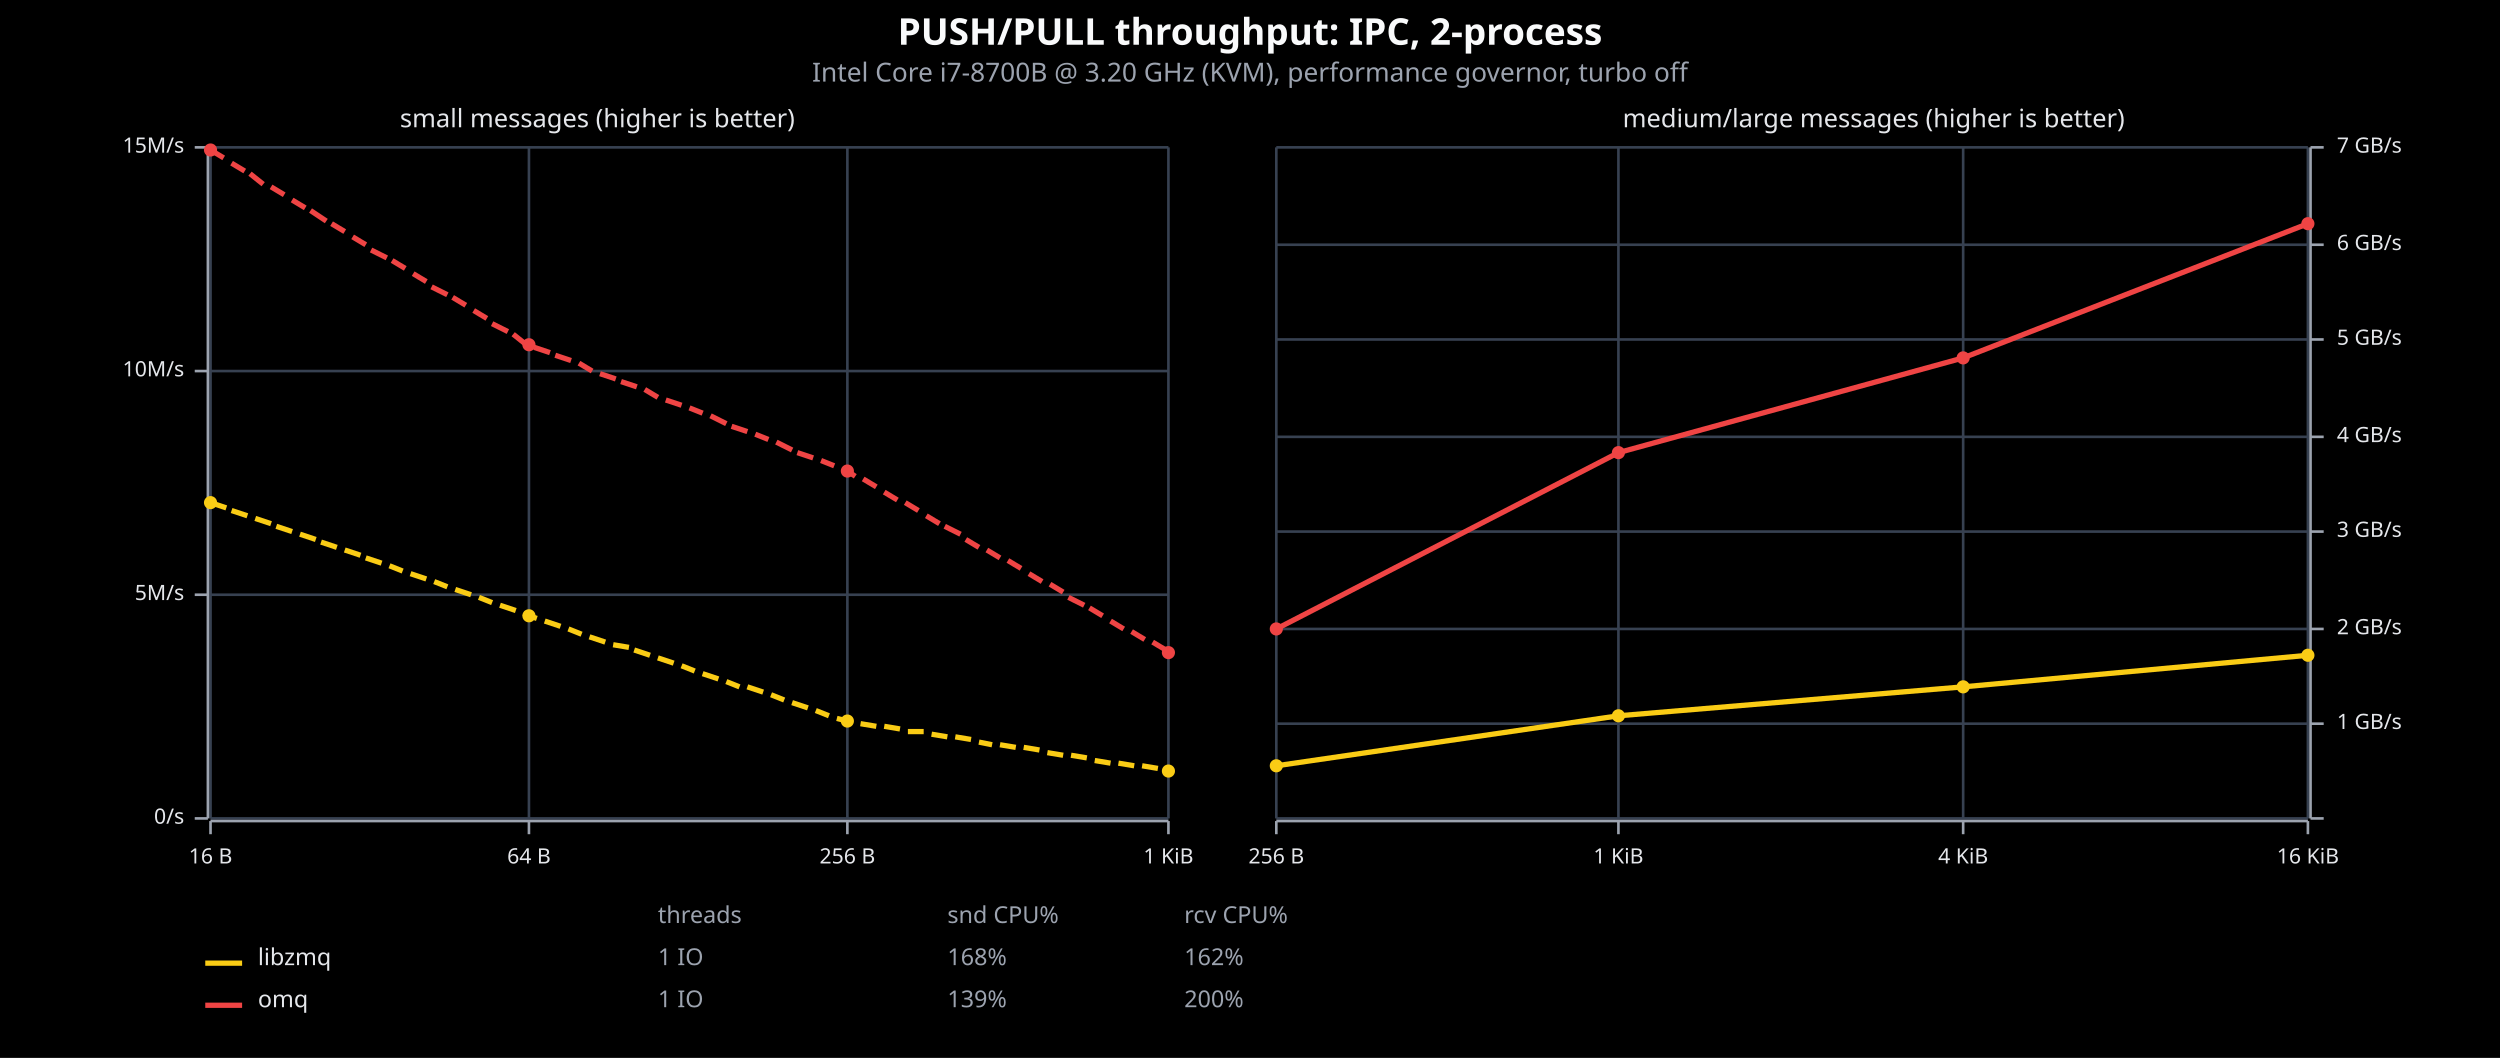
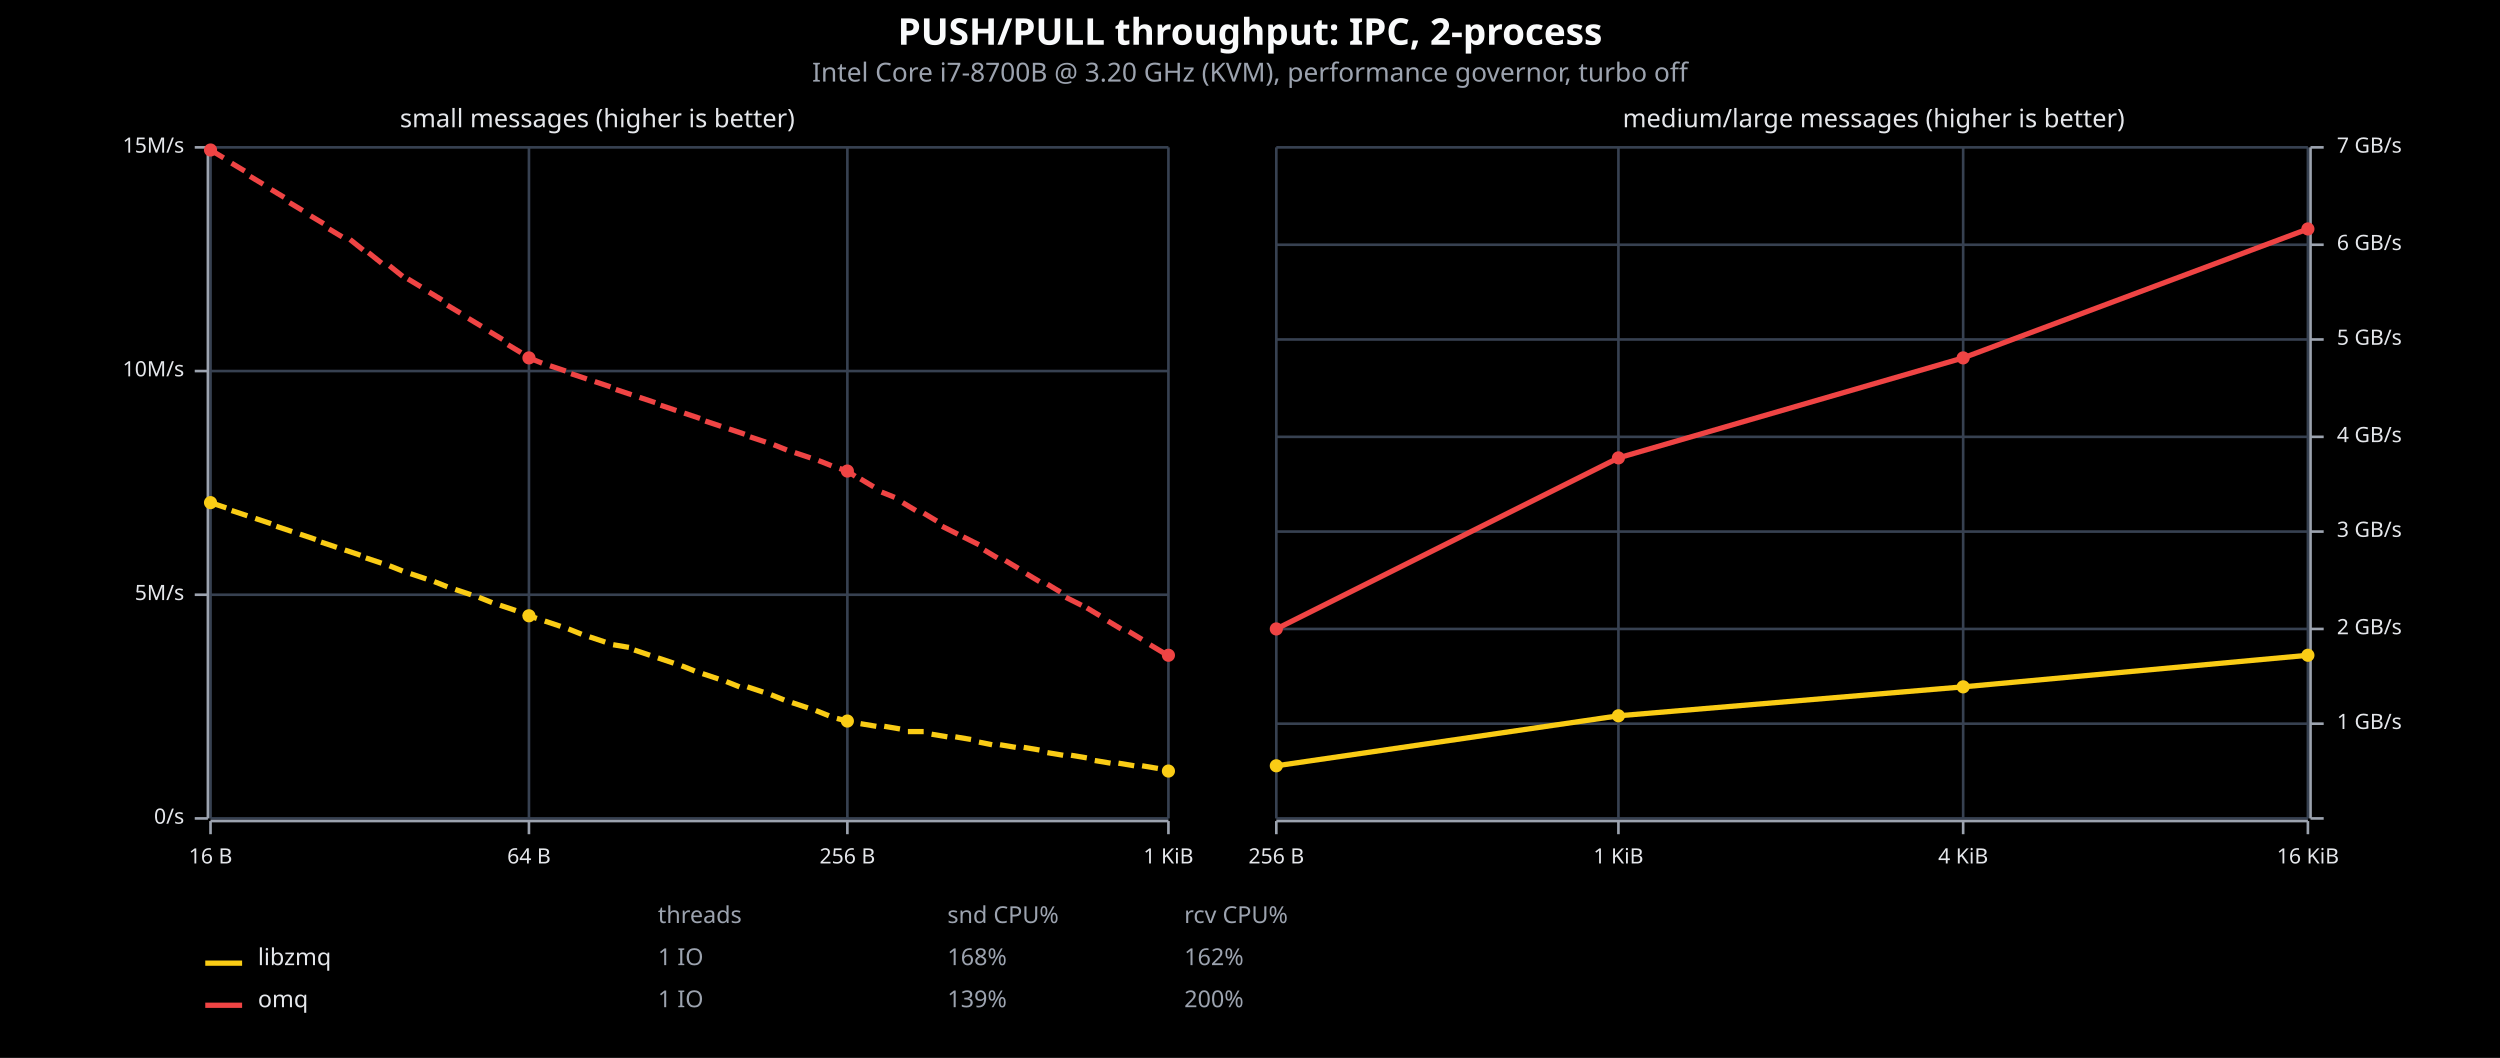
<svg xmlns="http://www.w3.org/2000/svg" viewBox="0 0 950 402" font-family="system-ui, -apple-system, sans-serif">
  <rect x="0" y="0" width="950" height="402" opacity="1" fill="#000000" stroke="none" />
  <text x="475" y="17" text-anchor="middle" font-family="sans-serif" font-size="14" font-weight="bold" fill="#F9FAFB">PUSH/PULL throughput: IPC, 2-process</text>
  <text x="475" y="31" text-anchor="middle" font-family="sans-serif" font-size="10" fill="#9CA3AF">Intel Core i7-8700B @ 3.20 GHz (KVM), performance governor, turbo off</text>
  <text x="227" y="41" dy="0.76em" text-anchor="middle" font-family="sans-serif" font-size="9.677" opacity="1" fill="#E5E7EB">
small messages (higher is better)
</text>
  <line opacity="1" stroke="#374151" stroke-width="1" x1="80" y1="311" x2="80" y2="56" />
  <line opacity="1" stroke="#374151" stroke-width="1" x1="201" y1="311" x2="201" y2="56" />
  <line opacity="1" stroke="#374151" stroke-width="1" x1="322" y1="311" x2="322" y2="56" />
  <line opacity="1" stroke="#374151" stroke-width="1" x1="444" y1="311" x2="444" y2="56" />
  <line opacity="1" stroke="#374151" stroke-width="1" x1="80" y1="311" x2="444" y2="311" />
  <line opacity="1" stroke="#374151" stroke-width="1" x1="80" y1="226" x2="444" y2="226" />
  <line opacity="1" stroke="#374151" stroke-width="1" x1="80" y1="141" x2="444" y2="141" />
  <line opacity="1" stroke="#374151" stroke-width="1" x1="80" y1="56" x2="444" y2="56" />
  <polyline fill="none" opacity="1" stroke="#9CA3AF" stroke-width="1" points="79,56 79,311 " />
  <text x="70" y="311" dy="0.5ex" text-anchor="end" font-family="sans-serif" font-size="8.065" opacity="1" fill="#E5E7EB">
0/s
</text>
  <polyline fill="none" opacity="1" stroke="#9CA3AF" stroke-width="1" points="74,311 79,311 " />
  <text x="70" y="226" dy="0.5ex" text-anchor="end" font-family="sans-serif" font-size="8.065" opacity="1" fill="#E5E7EB">
5M/s
</text>
  <polyline fill="none" opacity="1" stroke="#9CA3AF" stroke-width="1" points="74,226 79,226 " />
  <text x="70" y="141" dy="0.5ex" text-anchor="end" font-family="sans-serif" font-size="8.065" opacity="1" fill="#E5E7EB">
10M/s
</text>
  <polyline fill="none" opacity="1" stroke="#9CA3AF" stroke-width="1" points="74,141 79,141 " />
  <text x="70" y="56" dy="0.5ex" text-anchor="end" font-family="sans-serif" font-size="8.065" opacity="1" fill="#E5E7EB">
15M/s
</text>
  <polyline fill="none" opacity="1" stroke="#9CA3AF" stroke-width="1" points="74,56 79,56 " />
  <polyline fill="none" opacity="1" stroke="#9CA3AF" stroke-width="1" points="80,312 444,312 " />
  <text x="80" y="322" dy="0.76em" text-anchor="middle" font-family="sans-serif" font-size="8.065" opacity="1" fill="#E5E7EB">
16 B
</text>
  <polyline fill="none" opacity="1" stroke="#9CA3AF" stroke-width="1" points="80,312 80,317 " />
  <text x="201" y="322" dy="0.76em" text-anchor="middle" font-family="sans-serif" font-size="8.065" opacity="1" fill="#E5E7EB">
64 B
</text>
  <polyline fill="none" opacity="1" stroke="#9CA3AF" stroke-width="1" points="201,312 201,317 " />
  <text x="322" y="322" dy="0.76em" text-anchor="middle" font-family="sans-serif" font-size="8.065" opacity="1" fill="#E5E7EB">
256 B
</text>
  <polyline fill="none" opacity="1" stroke="#9CA3AF" stroke-width="1" points="322,312 322,317 " />
  <text x="444" y="322" dy="0.76em" text-anchor="middle" font-family="sans-serif" font-size="8.065" opacity="1" fill="#E5E7EB">
1 KiB
</text>
  <polyline fill="none" opacity="1" stroke="#9CA3AF" stroke-width="1" points="444,312 444,317 " />
  <polyline fill="none" opacity="1" stroke="#EF4444" stroke-width="2" points="80,57 85,60 " />
  <polyline fill="none" opacity="1" stroke="#EF4444" stroke-width="2" points="88,62 93,65 " />
-   <polyline fill="none" opacity="1" stroke="#EF4444" stroke-width="2" points="95,66 100,70 " />
-   <polyline fill="none" opacity="1" stroke="#EF4444" stroke-width="2" points="103,71 108,74 " />
-   <polyline fill="none" opacity="1" stroke="#EF4444" stroke-width="2" points="111,76 116,79 " />
-   <polyline fill="none" opacity="1" stroke="#EF4444" stroke-width="2" points="118,80 124,84 " />
-   <polyline fill="none" opacity="1" stroke="#EF4444" stroke-width="2" points="126,85 131,88 " />
-   <polyline fill="none" opacity="1" stroke="#EF4444" stroke-width="2" points="134,90 139,93 " />
-   <polyline fill="none" opacity="1" stroke="#EF4444" stroke-width="2" points="141,95 147,98 " />
-   <polyline fill="none" opacity="1" stroke="#EF4444" stroke-width="2" points="149,99 154,102 " />
-   <polyline fill="none" opacity="1" stroke="#EF4444" stroke-width="2" points="157,104 162,107 " />
-   <polyline fill="none" opacity="1" stroke="#EF4444" stroke-width="2" points="164,109 170,112 " />
-   <polyline fill="none" opacity="1" stroke="#EF4444" stroke-width="2" points="172,113 177,116 " />
-   <polyline fill="none" opacity="1" stroke="#EF4444" stroke-width="2" points="180,118 185,121 " />
-   <polyline fill="none" opacity="1" stroke="#EF4444" stroke-width="2" points="187,123 193,126 " />
-   <polyline fill="none" opacity="1" stroke="#EF4444" stroke-width="2" points="195,127 200,131 " />
-   <polyline fill="none" opacity="1" stroke="#EF4444" stroke-width="2" points="203,132 209,134 " />
-   <polyline fill="none" opacity="1" stroke="#EF4444" stroke-width="2" points="211,135 217,137 " />
-   <polyline fill="none" opacity="1" stroke="#EF4444" stroke-width="2" points="220,138 225,141 " />
-   <polyline fill="none" opacity="1" stroke="#EF4444" stroke-width="2" points="228,142 234,144 " />
-   <polyline fill="none" opacity="1" stroke="#EF4444" stroke-width="2" points="236,145 242,147 " />
-   <polyline fill="none" opacity="1" stroke="#EF4444" stroke-width="2" points="245,148 250,151 " />
-   <polyline fill="none" opacity="1" stroke="#EF4444" stroke-width="2" points="253,152 259,154 " />
-   <polyline fill="none" opacity="1" stroke="#EF4444" stroke-width="2" points="262,155 267,157 " />
-   <polyline fill="none" opacity="1" stroke="#EF4444" stroke-width="2" points="270,158 276,161 " />
-   <polyline fill="none" opacity="1" stroke="#EF4444" stroke-width="2" points="278,162 284,164 " />
-   <polyline fill="none" opacity="1" stroke="#EF4444" stroke-width="2" points="287,165 292,167 " />
-   <polyline fill="none" opacity="1" stroke="#EF4444" stroke-width="2" points="295,168 301,171 " />
-   <polyline fill="none" opacity="1" stroke="#EF4444" stroke-width="2" points="303,172 309,174 " />
-   <polyline fill="none" opacity="1" stroke="#EF4444" stroke-width="2" points="312,175 317,177 " />
-   <polyline fill="none" opacity="1" stroke="#EF4444" stroke-width="2" points="320,178 322,179 325,181 " />
-   <polyline fill="none" opacity="1" stroke="#EF4444" stroke-width="2" points="328,182 333,185 " />
-   <polyline fill="none" opacity="1" stroke="#EF4444" stroke-width="2" points="336,187 341,190 " />
-   <polyline fill="none" opacity="1" stroke="#EF4444" stroke-width="2" points="344,191 349,194 " />
-   <polyline fill="none" opacity="1" stroke="#EF4444" stroke-width="2" points="352,196 357,199 " />
-   <polyline fill="none" opacity="1" stroke="#EF4444" stroke-width="2" points="359,200 365,203 " />
-   <polyline fill="none" opacity="1" stroke="#EF4444" stroke-width="2" points="367,205 372,208 " />
-   <polyline fill="none" opacity="1" stroke="#EF4444" stroke-width="2" points="375,209 380,212 " />
-   <polyline fill="none" opacity="1" stroke="#EF4444" stroke-width="2" points="383,213 388,216 " />
-   <polyline fill="none" opacity="1" stroke="#EF4444" stroke-width="2" points="391,218 396,221 " />
-   <polyline fill="none" opacity="1" stroke="#EF4444" stroke-width="2" points="399,222 404,225 " />
-   <polyline fill="none" opacity="1" stroke="#EF4444" stroke-width="2" points="406,227 412,230 " />
-   <polyline fill="none" opacity="1" stroke="#EF4444" stroke-width="2" points="414,231 419,234 " />
-   <polyline fill="none" opacity="1" stroke="#EF4444" stroke-width="2" points="422,236 427,239 " />
-   <polyline fill="none" opacity="1" stroke="#EF4444" stroke-width="2" points="430,240 435,243 " />
-   <polyline fill="none" opacity="1" stroke="#EF4444" stroke-width="2" points="438,244 443,247 " />
+   <polyline fill="none" opacity="1" stroke="#EF4444" stroke-width="2" points="95,67 100,70 " />
+   <polyline fill="none" opacity="1" stroke="#EF4444" stroke-width="2" points="103,72 108,75 " />
+   <polyline fill="none" opacity="1" stroke="#EF4444" stroke-width="2" points="110,77 115,80 " />
+   <polyline fill="none" opacity="1" stroke="#EF4444" stroke-width="2" points="118,82 123,85 " />
+   <polyline fill="none" opacity="1" stroke="#EF4444" stroke-width="2" points="125,87 130,90 " />
+   <polyline fill="none" opacity="1" stroke="#EF4444" stroke-width="2" points="133,91 138,95 " />
+   <polyline fill="none" opacity="1" stroke="#EF4444" stroke-width="2" points="140,96 145,100 " />
+   <polyline fill="none" opacity="1" stroke="#EF4444" stroke-width="2" points="148,101 153,105 " />
+   <polyline fill="none" opacity="1" stroke="#EF4444" stroke-width="2" points="155,106 160,109 " />
+   <polyline fill="none" opacity="1" stroke="#EF4444" stroke-width="2" points="163,111 168,114 " />
+   <polyline fill="none" opacity="1" stroke="#EF4444" stroke-width="2" points="170,116 175,119 " />
+   <polyline fill="none" opacity="1" stroke="#EF4444" stroke-width="2" points="178,121 183,124 " />
+   <polyline fill="none" opacity="1" stroke="#EF4444" stroke-width="2" points="186,126 191,129 " />
+   <polyline fill="none" opacity="1" stroke="#EF4444" stroke-width="2" points="193,131 198,134 " />
+   <polyline fill="none" opacity="1" stroke="#EF4444" stroke-width="2" points="201,136 201,136 206,138 " />
+   <polyline fill="none" opacity="1" stroke="#EF4444" stroke-width="2" points="209,139 215,141 " />
+   <polyline fill="none" opacity="1" stroke="#EF4444" stroke-width="2" points="217,142 223,144 " />
+   <polyline fill="none" opacity="1" stroke="#EF4444" stroke-width="2" points="226,145 232,147 " />
+   <polyline fill="none" opacity="1" stroke="#EF4444" stroke-width="2" points="234,148 240,150 " />
+   <polyline fill="none" opacity="1" stroke="#EF4444" stroke-width="2" points="243,151 249,153 " />
+   <polyline fill="none" opacity="1" stroke="#EF4444" stroke-width="2" points="251,154 257,156 " />
+   <polyline fill="none" opacity="1" stroke="#EF4444" stroke-width="2" points="260,157 266,159 " />
+   <polyline fill="none" opacity="1" stroke="#EF4444" stroke-width="2" points="268,160 274,162 " />
+   <polyline fill="none" opacity="1" stroke="#EF4444" stroke-width="2" points="277,163 283,165 " />
+   <polyline fill="none" opacity="1" stroke="#EF4444" stroke-width="2" points="285,166 291,168 " />
+   <polyline fill="none" opacity="1" stroke="#EF4444" stroke-width="2" points="294,169 299,171 " />
+   <polyline fill="none" opacity="1" stroke="#EF4444" stroke-width="2" points="302,172 308,174 " />
+   <polyline fill="none" opacity="1" stroke="#EF4444" stroke-width="2" points="311,175 316,177 " />
+   <polyline fill="none" opacity="1" stroke="#EF4444" stroke-width="2" points="319,178 322,179 325,181 " />
+   <polyline fill="none" opacity="1" stroke="#EF4444" stroke-width="2" points="327,182 332,185 " />
+   <polyline fill="none" opacity="1" stroke="#EF4444" stroke-width="2" points="335,187 340,189 " />
+   <polyline fill="none" opacity="1" stroke="#EF4444" stroke-width="2" points="343,191 348,194 " />
+   <polyline fill="none" opacity="1" stroke="#EF4444" stroke-width="2" points="351,195 356,198 " />
+   <polyline fill="none" opacity="1" stroke="#EF4444" stroke-width="2" points="358,200 364,203 " />
+   <polyline fill="none" opacity="1" stroke="#EF4444" stroke-width="2" points="366,204 372,207 " />
+   <polyline fill="none" opacity="1" stroke="#EF4444" stroke-width="2" points="374,209 379,212 " />
+   <polyline fill="none" opacity="1" stroke="#EF4444" stroke-width="2" points="382,213 387,216 " />
+   <polyline fill="none" opacity="1" stroke="#EF4444" stroke-width="2" points="390,218 395,221 " />
+   <polyline fill="none" opacity="1" stroke="#EF4444" stroke-width="2" points="398,222 403,225 " />
+   <polyline fill="none" opacity="1" stroke="#EF4444" stroke-width="2" points="405,227 411,230 " />
+   <polyline fill="none" opacity="1" stroke="#EF4444" stroke-width="2" points="413,231 418,234 " />
+   <polyline fill="none" opacity="1" stroke="#EF4444" stroke-width="2" points="421,236 426,239 " />
+   <polyline fill="none" opacity="1" stroke="#EF4444" stroke-width="2" points="429,240 434,243 " />
+   <polyline fill="none" opacity="1" stroke="#EF4444" stroke-width="2" points="437,245 442,248 " />
  <circle cx="80" cy="57" r="2.5" opacity="1" fill="#EF4444" stroke="none" stroke-width="1" />
-   <circle cx="201" cy="131" r="2.5" opacity="1" fill="#EF4444" stroke="none" stroke-width="1" />
+   <circle cx="201" cy="136" r="2.5" opacity="1" fill="#EF4444" stroke="none" stroke-width="1" />
  <circle cx="322" cy="179" r="2.5" opacity="1" fill="#EF4444" stroke="none" stroke-width="1" />
-   <circle cx="444" cy="248" r="2.5" opacity="1" fill="#EF4444" stroke="none" stroke-width="1" />
+   <circle cx="444" cy="249" r="2.5" opacity="1" fill="#EF4444" stroke="none" stroke-width="1" />
  <polyline fill="none" opacity="1" stroke="#FACC15" stroke-width="2" points="80,191 86,193 " />
  <polyline fill="none" opacity="1" stroke="#FACC15" stroke-width="2" points="88,194 94,196 " />
  <polyline fill="none" opacity="1" stroke="#FACC15" stroke-width="2" points="97,197 103,199 " />
  <polyline fill="none" opacity="1" stroke="#FACC15" stroke-width="2" points="105,200 111,202 " />
  <polyline fill="none" opacity="1" stroke="#FACC15" stroke-width="2" points="114,203 120,205 " />
  <polyline fill="none" opacity="1" stroke="#FACC15" stroke-width="2" points="122,206 128,208 " />
  <polyline fill="none" opacity="1" stroke="#FACC15" stroke-width="2" points="131,209 137,211 " />
  <polyline fill="none" opacity="1" stroke="#FACC15" stroke-width="2" points="139,212 145,214 " />
  <polyline fill="none" opacity="1" stroke="#FACC15" stroke-width="2" points="148,215 153,217 " />
  <polyline fill="none" opacity="1" stroke="#FACC15" stroke-width="2" points="156,218 162,220 " />
  <polyline fill="none" opacity="1" stroke="#FACC15" stroke-width="2" points="165,221 170,223 " />
  <polyline fill="none" opacity="1" stroke="#FACC15" stroke-width="2" points="173,224 179,226 " />
  <polyline fill="none" opacity="1" stroke="#FACC15" stroke-width="2" points="182,227 187,229 " />
  <polyline fill="none" opacity="1" stroke="#FACC15" stroke-width="2" points="190,230 196,232 " />
  <polyline fill="none" opacity="1" stroke="#FACC15" stroke-width="2" points="199,233 201,234 204,235 " />
  <polyline fill="none" opacity="1" stroke="#FACC15" stroke-width="2" points="207,236 213,238 " />
  <polyline fill="none" opacity="1" stroke="#FACC15" stroke-width="2" points="216,239 221,241 " />
  <polyline fill="none" opacity="1" stroke="#FACC15" stroke-width="2" points="224,242 230,244 " />
  <polyline fill="none" opacity="1" stroke="#FACC15" stroke-width="2" points="233,245 239,246 " />
  <polyline fill="none" opacity="1" stroke="#FACC15" stroke-width="2" points="241,247 247,249 " />
  <polyline fill="none" opacity="1" stroke="#FACC15" stroke-width="2" points="250,250 256,252 " />
  <polyline fill="none" opacity="1" stroke="#FACC15" stroke-width="2" points="259,253 264,255 " />
  <polyline fill="none" opacity="1" stroke="#FACC15" stroke-width="2" points="267,256 273,258 " />
  <polyline fill="none" opacity="1" stroke="#FACC15" stroke-width="2" points="276,259 281,261 " />
  <polyline fill="none" opacity="1" stroke="#FACC15" stroke-width="2" points="284,261 290,263 " />
  <polyline fill="none" opacity="1" stroke="#FACC15" stroke-width="2" points="293,264 298,266 " />
  <polyline fill="none" opacity="1" stroke="#FACC15" stroke-width="2" points="301,267 307,269 " />
  <polyline fill="none" opacity="1" stroke="#FACC15" stroke-width="2" points="310,270 315,272 " />
  <polyline fill="none" opacity="1" stroke="#FACC15" stroke-width="2" points="318,273 322,274 324,274 " />
  <polyline fill="none" opacity="1" stroke="#FACC15" stroke-width="2" points="327,275 333,276 " />
  <polyline fill="none" opacity="1" stroke="#FACC15" stroke-width="2" points="336,276 342,277 " />
  <polyline fill="none" opacity="1" stroke="#FACC15" stroke-width="2" points="345,278 351,278 " />
  <polyline fill="none" opacity="1" stroke="#FACC15" stroke-width="2" points="354,279 360,280 " />
  <polyline fill="none" opacity="1" stroke="#FACC15" stroke-width="2" points="363,280 369,281 " />
  <polyline fill="none" opacity="1" stroke="#FACC15" stroke-width="2" points="372,282 377,283 " />
  <polyline fill="none" opacity="1" stroke="#FACC15" stroke-width="2" points="380,283 386,284 " />
  <polyline fill="none" opacity="1" stroke="#FACC15" stroke-width="2" points="389,284 395,285 " />
  <polyline fill="none" opacity="1" stroke="#FACC15" stroke-width="2" points="398,286 404,287 " />
  <polyline fill="none" opacity="1" stroke="#FACC15" stroke-width="2" points="407,287 413,288 " />
  <polyline fill="none" opacity="1" stroke="#FACC15" stroke-width="2" points="416,289 422,290 " />
  <polyline fill="none" opacity="1" stroke="#FACC15" stroke-width="2" points="425,290 431,291 " />
  <polyline fill="none" opacity="1" stroke="#FACC15" stroke-width="2" points="434,291 440,292 " />
  <polyline fill="none" opacity="1" stroke="#FACC15" stroke-width="2" points="443,293 444,293 " />
  <circle cx="80" cy="191" r="2.5" opacity="1" fill="#FACC15" stroke="none" stroke-width="1" />
  <circle cx="201" cy="234" r="2.5" opacity="1" fill="#FACC15" stroke="none" stroke-width="1" />
  <circle cx="322" cy="274" r="2.5" opacity="1" fill="#FACC15" stroke="none" stroke-width="1" />
  <circle cx="444" cy="293" r="2.5" opacity="1" fill="#FACC15" stroke="none" stroke-width="1" />
  <text x="712" y="41" dy="0.76em" text-anchor="middle" font-family="sans-serif" font-size="9.677" opacity="1" fill="#E5E7EB">
medium/large messages (higher is better)
</text>
  <line opacity="1" stroke="#374151" stroke-width="1" x1="485" y1="311" x2="485" y2="56" />
  <line opacity="1" stroke="#374151" stroke-width="1" x1="615" y1="311" x2="615" y2="56" />
  <line opacity="1" stroke="#374151" stroke-width="1" x1="746" y1="311" x2="746" y2="56" />
  <line opacity="1" stroke="#374151" stroke-width="1" x1="877" y1="311" x2="877" y2="56" />
  <line opacity="1" stroke="#374151" stroke-width="1" x1="485" y1="311" x2="877" y2="311" />
  <line opacity="1" stroke="#374151" stroke-width="1" x1="485" y1="275" x2="877" y2="275" />
  <line opacity="1" stroke="#374151" stroke-width="1" x1="485" y1="239" x2="877" y2="239" />
  <line opacity="1" stroke="#374151" stroke-width="1" x1="485" y1="202" x2="877" y2="202" />
  <line opacity="1" stroke="#374151" stroke-width="1" x1="485" y1="166" x2="877" y2="166" />
  <line opacity="1" stroke="#374151" stroke-width="1" x1="485" y1="129" x2="877" y2="129" />
  <line opacity="1" stroke="#374151" stroke-width="1" x1="485" y1="93" x2="877" y2="93" />
  <line opacity="1" stroke="#374151" stroke-width="1" x1="485" y1="56" x2="877" y2="56" />
  <polyline fill="none" opacity="1" stroke="#9CA3AF" stroke-width="1" points="485,312 877,312 " />
  <text x="485" y="322" dy="0.76em" text-anchor="middle" font-family="sans-serif" font-size="8.065" opacity="1" fill="#E5E7EB">
256 B
</text>
  <polyline fill="none" opacity="1" stroke="#9CA3AF" stroke-width="1" points="485,312 485,317 " />
  <text x="615" y="322" dy="0.76em" text-anchor="middle" font-family="sans-serif" font-size="8.065" opacity="1" fill="#E5E7EB">
1 KiB
</text>
  <polyline fill="none" opacity="1" stroke="#9CA3AF" stroke-width="1" points="615,312 615,317 " />
  <text x="746" y="322" dy="0.76em" text-anchor="middle" font-family="sans-serif" font-size="8.065" opacity="1" fill="#E5E7EB">
4 KiB
</text>
  <polyline fill="none" opacity="1" stroke="#9CA3AF" stroke-width="1" points="746,312 746,317 " />
  <text x="877" y="322" dy="0.76em" text-anchor="middle" font-family="sans-serif" font-size="8.065" opacity="1" fill="#E5E7EB">
16 KiB
</text>
  <polyline fill="none" opacity="1" stroke="#9CA3AF" stroke-width="1" points="877,312 877,317 " />
  <polyline fill="none" opacity="1" stroke="#9CA3AF" stroke-width="1" points="878,56 878,311 " />
  <text x="888" y="311" dy="0.5ex" text-anchor="start" font-family="sans-serif" font-size="8.065" opacity="1" fill="#E5E7EB">

</text>
  <polyline fill="none" opacity="1" stroke="#9CA3AF" stroke-width="1" points="878,311 883,311 " />
  <text x="888" y="275" dy="0.5ex" text-anchor="start" font-family="sans-serif" font-size="8.065" opacity="1" fill="#E5E7EB">
1 GB/s
</text>
  <polyline fill="none" opacity="1" stroke="#9CA3AF" stroke-width="1" points="878,275 883,275 " />
  <text x="888" y="239" dy="0.5ex" text-anchor="start" font-family="sans-serif" font-size="8.065" opacity="1" fill="#E5E7EB">
2 GB/s
</text>
  <polyline fill="none" opacity="1" stroke="#9CA3AF" stroke-width="1" points="878,239 883,239 " />
  <text x="888" y="202" dy="0.5ex" text-anchor="start" font-family="sans-serif" font-size="8.065" opacity="1" fill="#E5E7EB">
3 GB/s
</text>
  <polyline fill="none" opacity="1" stroke="#9CA3AF" stroke-width="1" points="878,202 883,202 " />
  <text x="888" y="166" dy="0.5ex" text-anchor="start" font-family="sans-serif" font-size="8.065" opacity="1" fill="#E5E7EB">
4 GB/s
</text>
  <polyline fill="none" opacity="1" stroke="#9CA3AF" stroke-width="1" points="878,166 883,166 " />
  <text x="888" y="129" dy="0.5ex" text-anchor="start" font-family="sans-serif" font-size="8.065" opacity="1" fill="#E5E7EB">
5 GB/s
</text>
  <polyline fill="none" opacity="1" stroke="#9CA3AF" stroke-width="1" points="878,129 883,129 " />
  <text x="888" y="93" dy="0.5ex" text-anchor="start" font-family="sans-serif" font-size="8.065" opacity="1" fill="#E5E7EB">
6 GB/s
</text>
  <polyline fill="none" opacity="1" stroke="#9CA3AF" stroke-width="1" points="878,93 883,93 " />
  <text x="888" y="56" dy="0.5ex" text-anchor="start" font-family="sans-serif" font-size="8.065" opacity="1" fill="#E5E7EB">
7 GB/s
</text>
  <polyline fill="none" opacity="1" stroke="#9CA3AF" stroke-width="1" points="878,56 883,56 " />
-   <polyline fill="none" opacity="1" stroke="#EF4444" stroke-width="2" points="485,239 615,172 746,136 877,85 " />
+   <polyline fill="none" opacity="1" stroke="#EF4444" stroke-width="2" points="485,239 615,174 746,136 877,87 " />
  <circle cx="485" cy="239" r="2.5" opacity="1" fill="#EF4444" stroke="none" stroke-width="1" />
-   <circle cx="615" cy="172" r="2.5" opacity="1" fill="#EF4444" stroke="none" stroke-width="1" />
+   <circle cx="615" cy="174" r="2.5" opacity="1" fill="#EF4444" stroke="none" stroke-width="1" />
  <circle cx="746" cy="136" r="2.5" opacity="1" fill="#EF4444" stroke="none" stroke-width="1" />
-   <circle cx="877" cy="85" r="2.5" opacity="1" fill="#EF4444" stroke="none" stroke-width="1" />
+   <circle cx="877" cy="87" r="2.5" opacity="1" fill="#EF4444" stroke="none" stroke-width="1" />
  <polyline fill="none" opacity="1" stroke="#FACC15" stroke-width="2" points="485,291 615,272 746,261 877,249 " />
  <circle cx="485" cy="291" r="2.5" opacity="1" fill="#FACC15" stroke="none" stroke-width="1" />
  <circle cx="615" cy="272" r="2.5" opacity="1" fill="#FACC15" stroke="none" stroke-width="1" />
  <circle cx="746" cy="261" r="2.5" opacity="1" fill="#FACC15" stroke="none" stroke-width="1" />
  <circle cx="877" cy="249" r="2.5" opacity="1" fill="#FACC15" stroke="none" stroke-width="1" />
  <text x="250" y="344" dy="0.76em" text-anchor="start" font-family="sans-serif" font-size="8.871" opacity="1" fill="#9CA3AF">
threads
</text>
  <text x="360" y="344" dy="0.76em" text-anchor="start" font-family="sans-serif" font-size="8.871" opacity="1" fill="#9CA3AF">
snd CPU%
</text>
  <text x="450" y="344" dy="0.76em" text-anchor="start" font-family="sans-serif" font-size="8.871" opacity="1" fill="#9CA3AF">
rcv CPU%
</text>
  <polyline fill="none" opacity="1" stroke="#FACC15" stroke-width="2" points="78,366 92,366 " />
  <text x="98" y="360" dy="0.76em" text-anchor="start" font-family="sans-serif" font-size="8.871" opacity="1" fill="#E5E7EB">
libzmq
</text>
  <text x="250" y="360" dy="0.76em" text-anchor="start" font-family="sans-serif" font-size="8.871" opacity="1" fill="#9CA3AF">
1 IO
</text>
  <text x="360" y="360" dy="0.76em" text-anchor="start" font-family="sans-serif" font-size="8.871" opacity="1" fill="#9CA3AF">
168%
</text>
  <text x="450" y="360" dy="0.76em" text-anchor="start" font-family="sans-serif" font-size="8.871" opacity="1" fill="#9CA3AF">
162%
</text>
  <polyline fill="none" opacity="1" stroke="#EF4444" stroke-width="2" points="78,382 92,382 " />
  <text x="98" y="376" dy="0.76em" text-anchor="start" font-family="sans-serif" font-size="8.871" opacity="1" fill="#E5E7EB">
omq
</text>
  <text x="250" y="376" dy="0.76em" text-anchor="start" font-family="sans-serif" font-size="8.871" opacity="1" fill="#9CA3AF">
1 IO
</text>
  <text x="360" y="376" dy="0.76em" text-anchor="start" font-family="sans-serif" font-size="8.871" opacity="1" fill="#9CA3AF">
139%
</text>
  <text x="450" y="376" dy="0.76em" text-anchor="start" font-family="sans-serif" font-size="8.871" opacity="1" fill="#9CA3AF">
200%
</text>
</svg>
